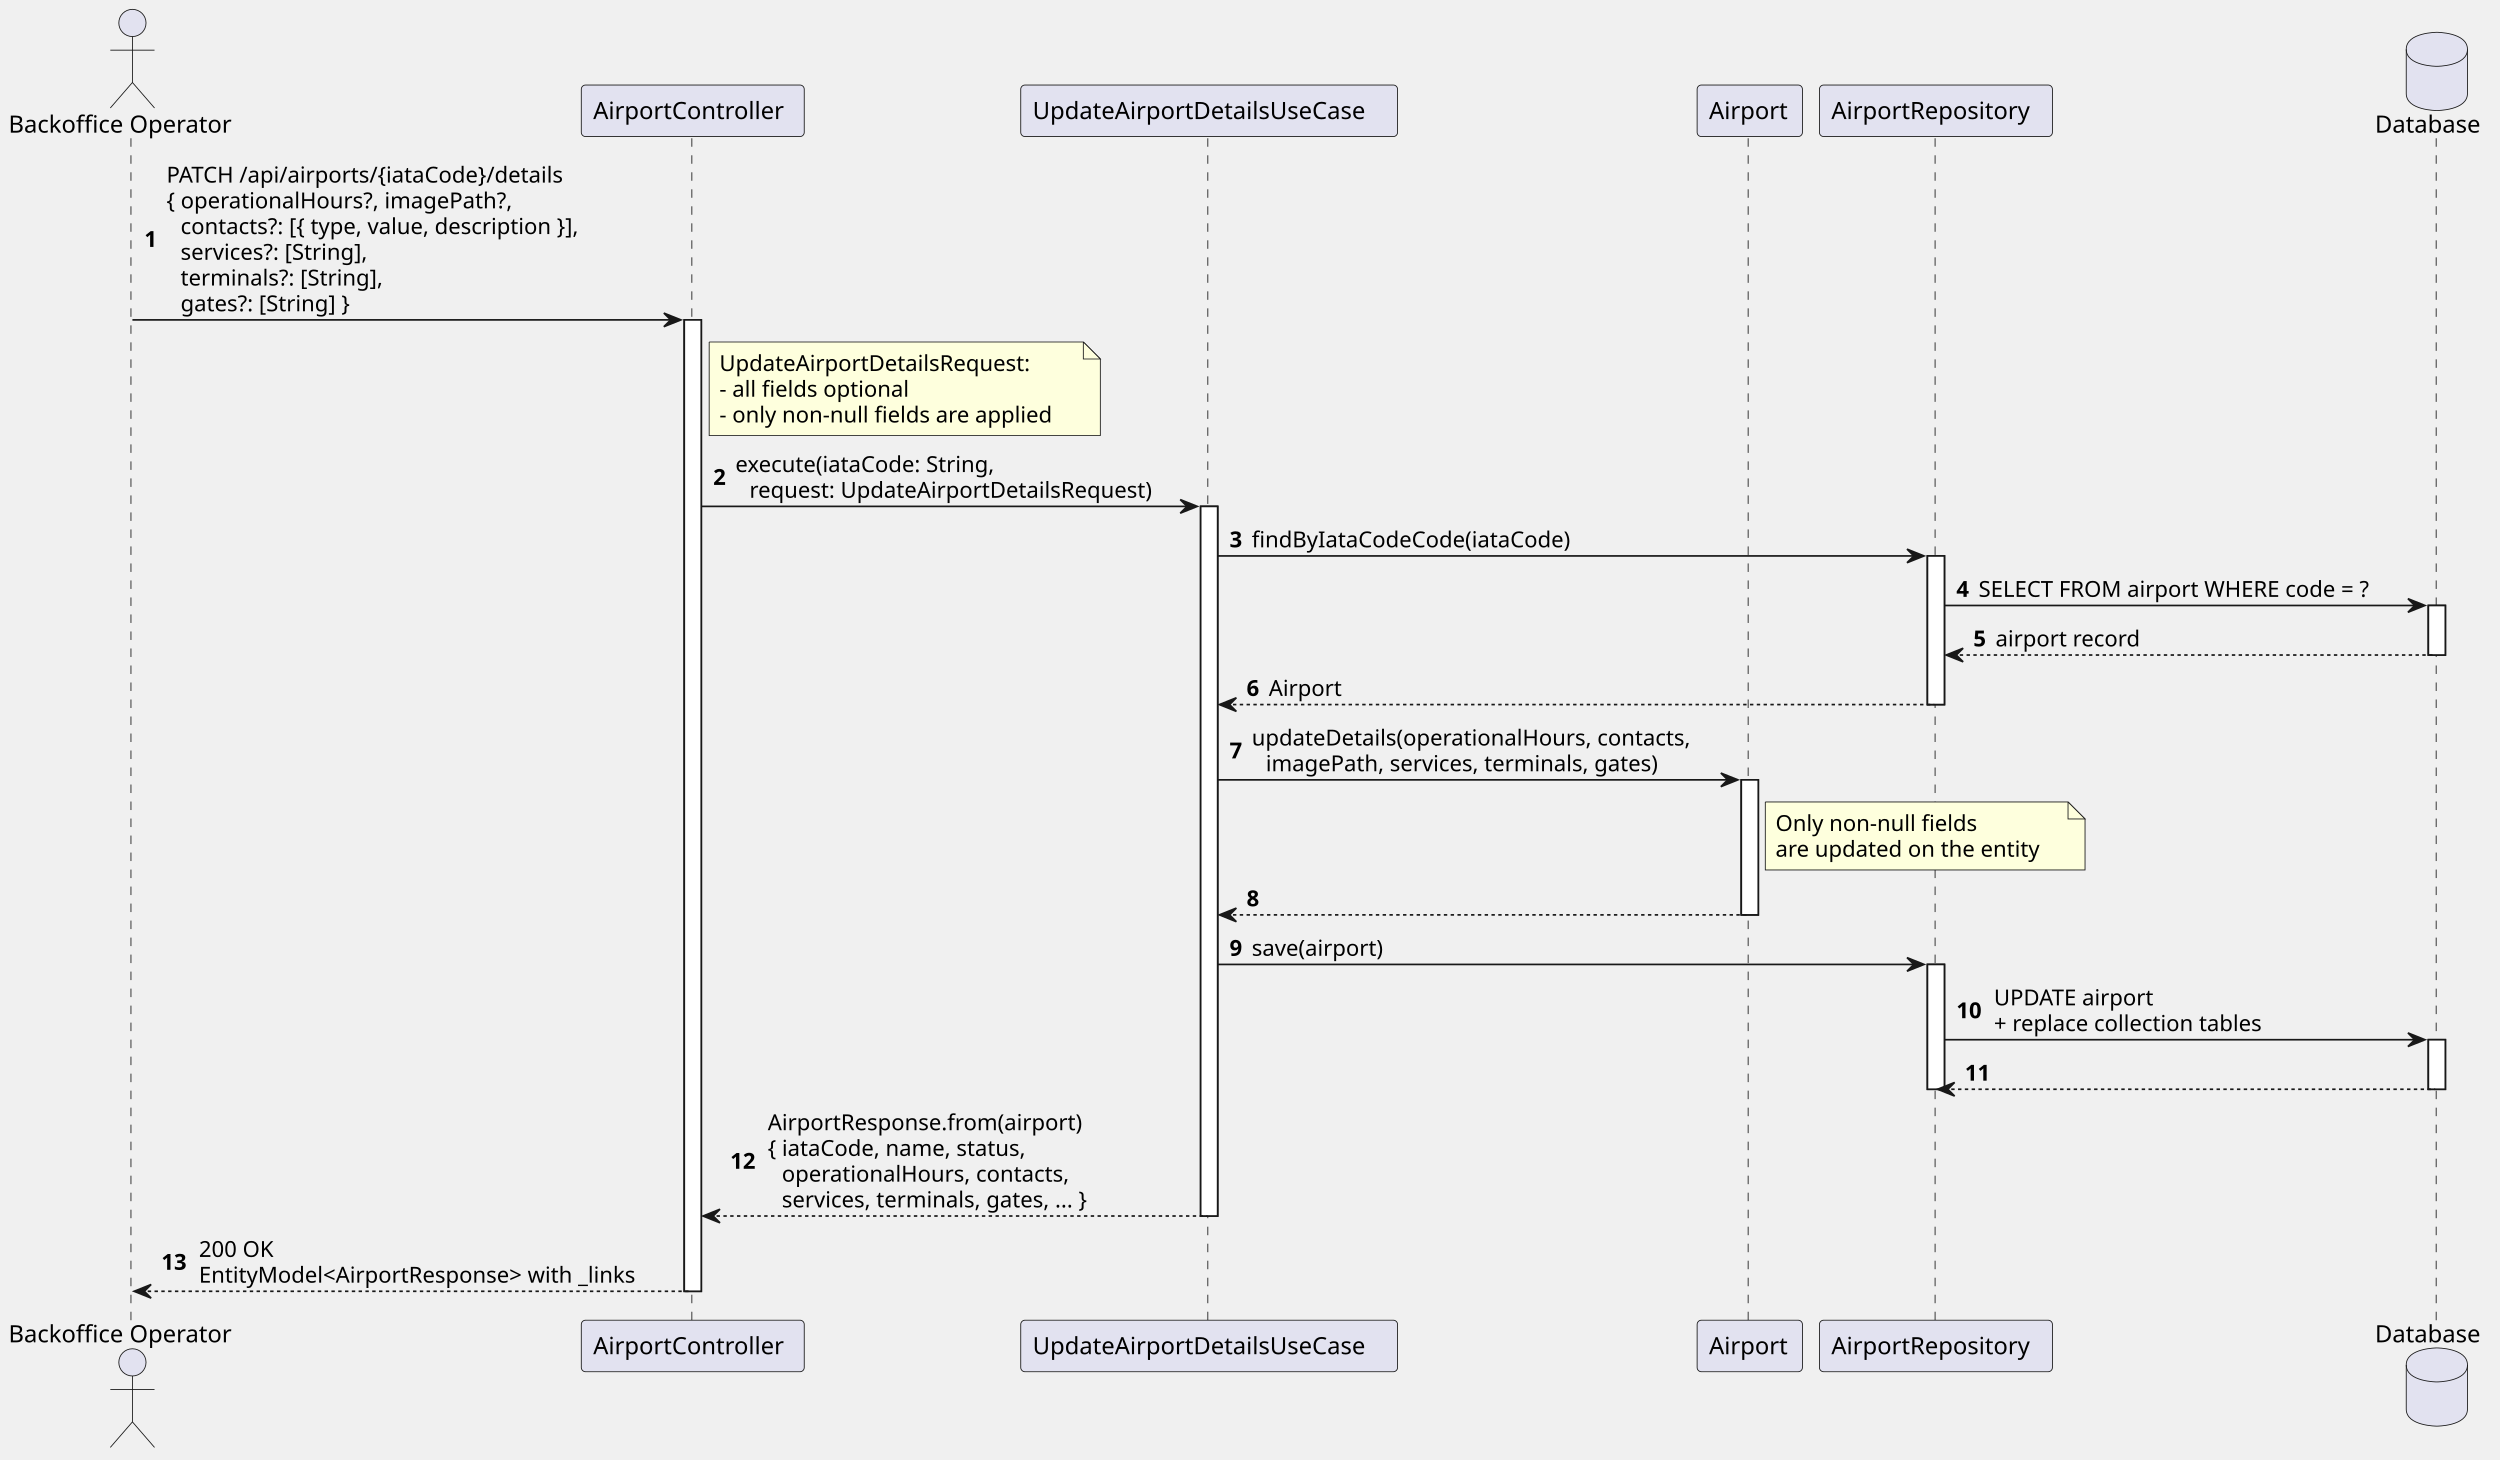
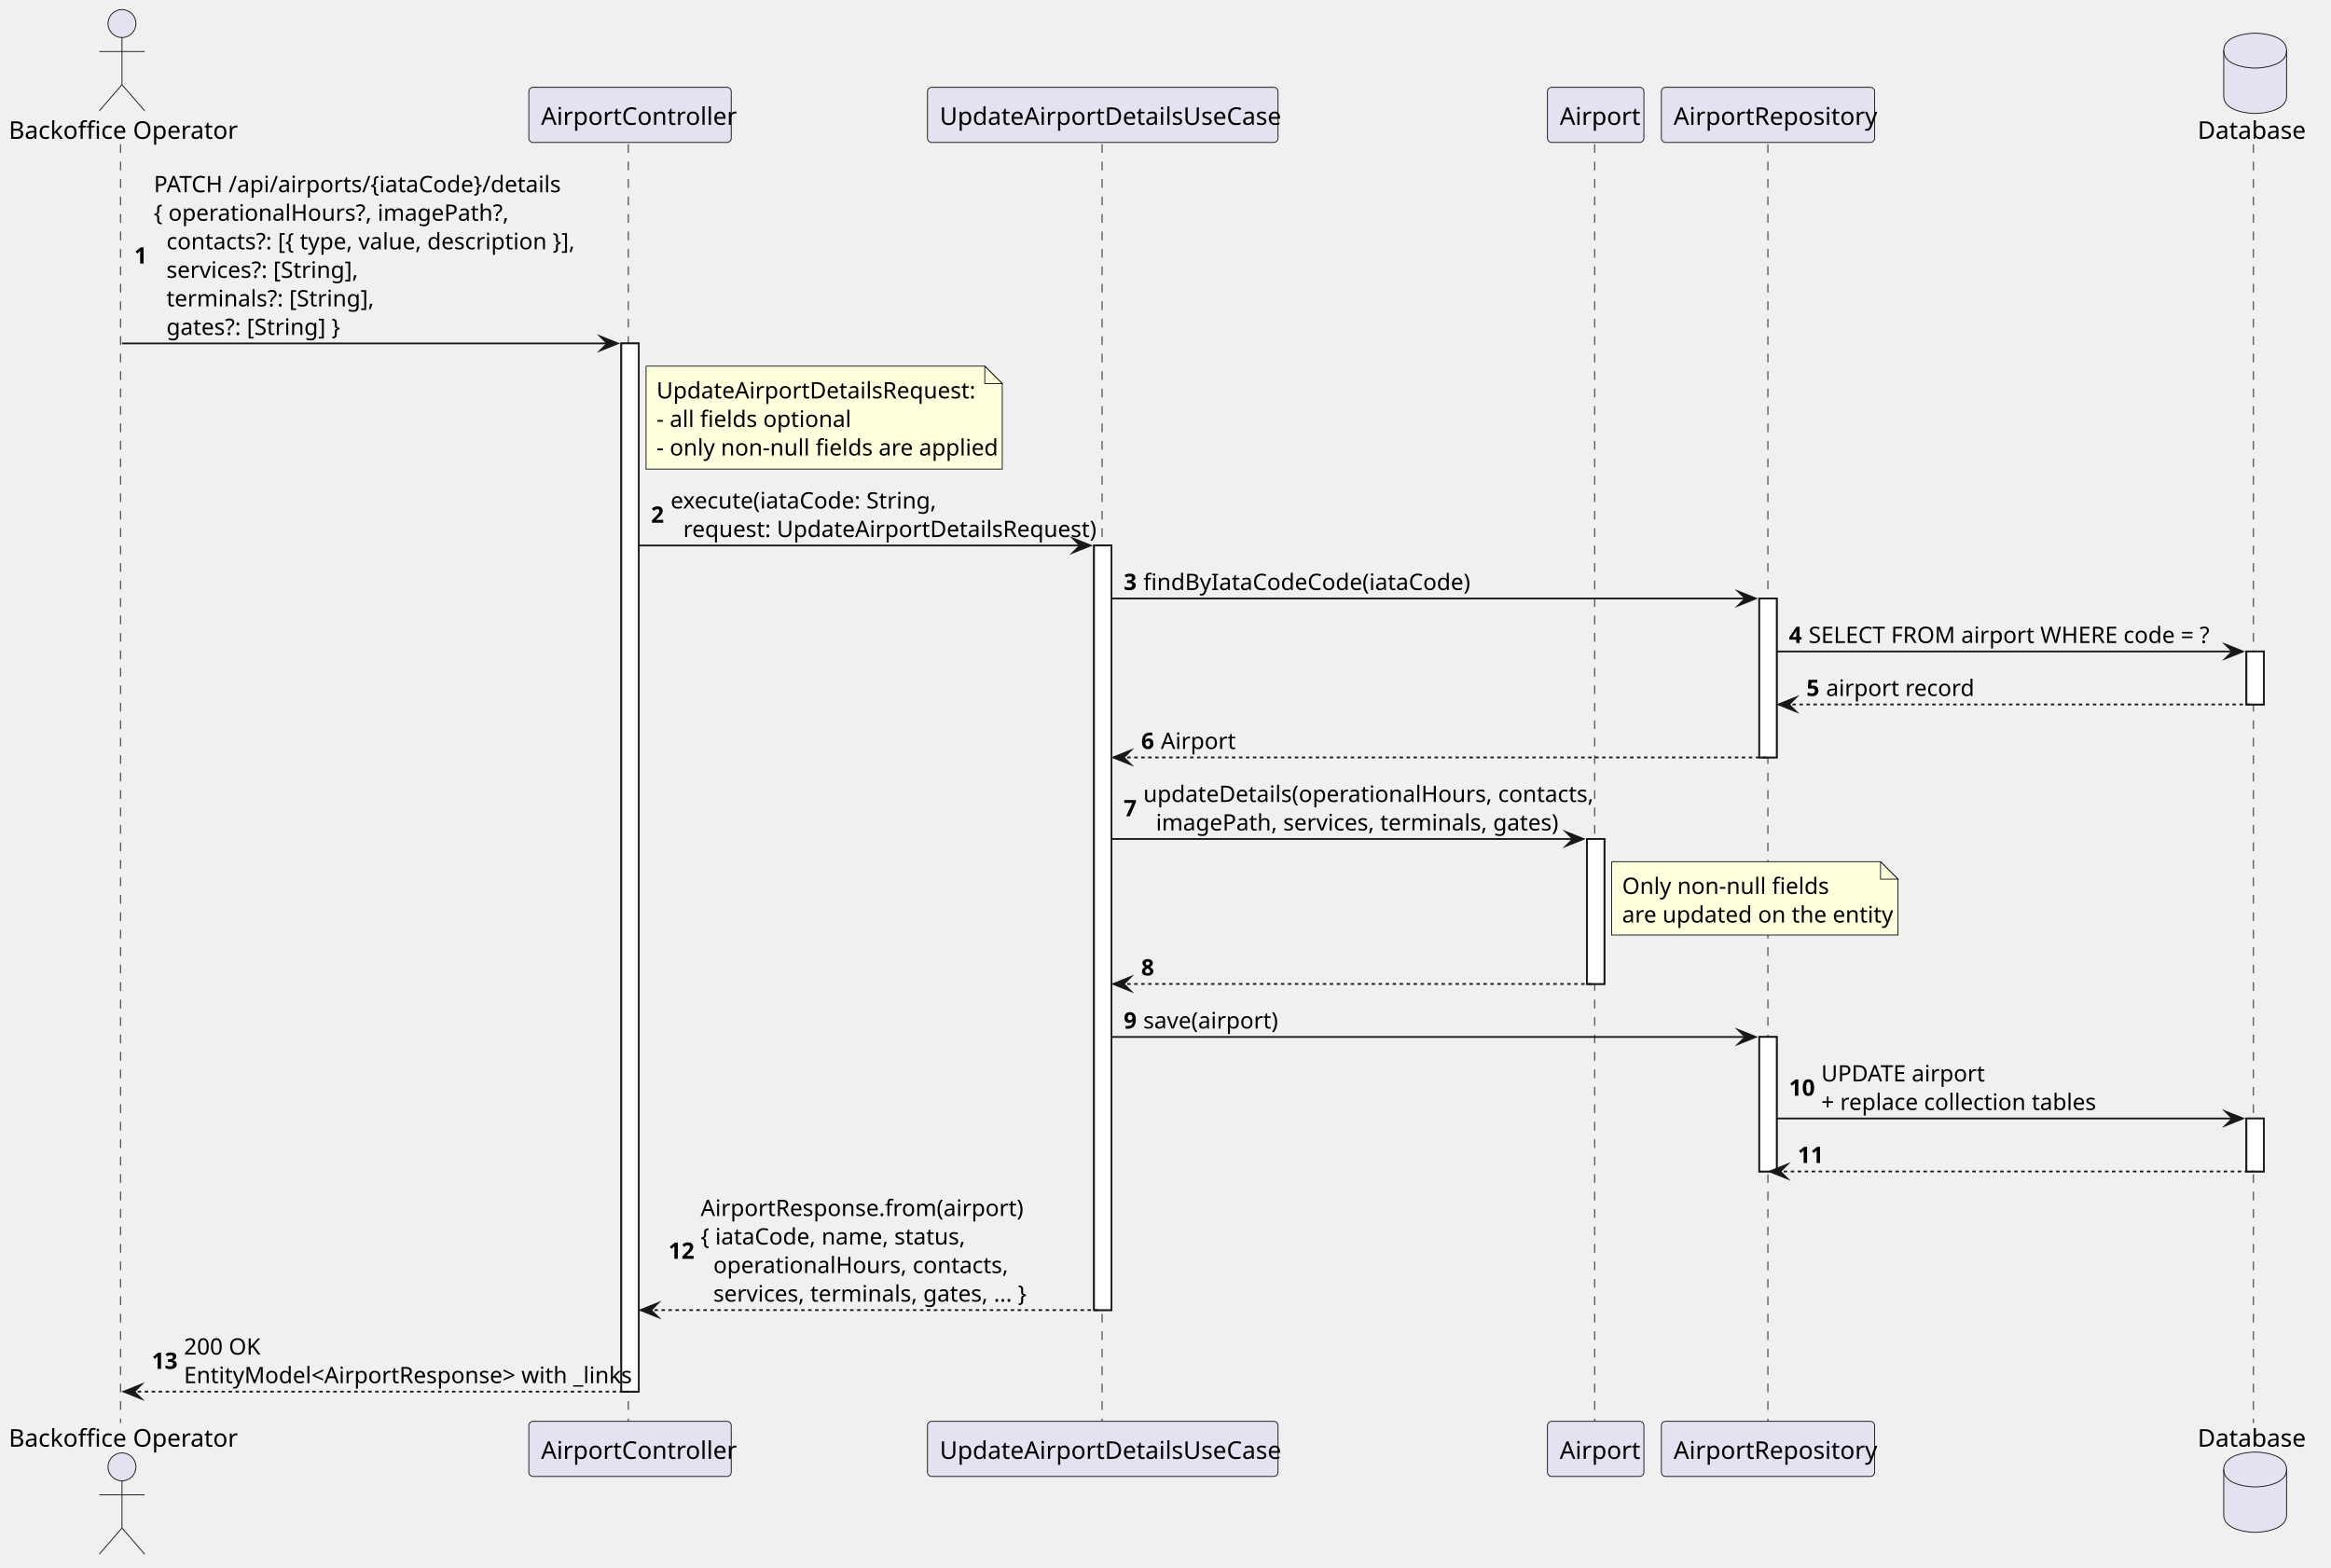
- <svg xmlns="http://www.w3.org/2000/svg" contentStyleType="text/css" data-diagram-type="SEQUENCE" height="858px" preserveAspectRatio="none" style="width:1470px;height:858px;background:#FFFFFF;" version="1.1" viewBox="0 0 1470 858" width="1470px" zoomAndPan="magnify">
+ <svg xmlns="http://www.w3.org/2000/svg" contentStyleType="text/css" data-diagram-type="SEQUENCE" height="898px" preserveAspectRatio="none" style="width:1335px;height:898px;background:#FFFFFF;" version="1.1" viewBox="0 0 1335 898" width="1335px" zoomAndPan="magnify">
  <defs />
  <g>
    <g>
-       <rect fill="#FFFFFF" height="571.188" style="stroke:#181818;stroke-width:1;" width="10" x="402.35" y="188.094" />
-     </g>
-     <g>
-       <rect fill="#FFFFFF" height="417.258" style="stroke:#181818;stroke-width:1;" width="10" x="705.982" y="297.758" />
-     </g>
-     <g>
-       <rect fill="#FFFFFF" height="79.398" style="stroke:#181818;stroke-width:1;" width="10" x="1023.871" y="458.555" />
-     </g>
-     <g>
-       <rect fill="#FFFFFF" height="87.398" style="stroke:#181818;stroke-width:1;" width="10" x="1133.327" y="326.891" />
-     </g>
-     <g>
-       <rect fill="#FFFFFF" height="73.398" style="stroke:#181818;stroke-width:1;" width="10" x="1133.327" y="567.086" />
-     </g>
-     <g>
-       <rect fill="#FFFFFF" height="29.133" style="stroke:#181818;stroke-width:1;" width="10" x="1427.87" y="356.023" />
-     </g>
-     <g>
-       <rect fill="#FFFFFF" height="29.133" style="stroke:#181818;stroke-width:1;" width="10" x="1427.87" y="611.352" />
-     </g>
-     <g class="participant-lifeline" data-entity-uid="part1" data-qualified-name="BO" id="part1-lifeline">
-       <g>
-         <rect fill="#000000" fill-opacity="0" height="695.984" width="8" x="73.863" y="81.297" />
-         <line style="stroke:#181818;stroke-width:0.5;stroke-dasharray:5,5;" x1="77" x2="77" y1="81.297" y2="777.281" />
-       </g>
-     </g>
-     <g class="participant-lifeline" data-entity-uid="part2" data-qualified-name="Ctrl" id="part2-lifeline">
-       <g>
-         <rect fill="#000000" fill-opacity="0" height="695.984" width="8" x="403.35" y="81.297" />
-         <line style="stroke:#181818;stroke-width:0.5;stroke-dasharray:5,5;" x1="406.803" x2="406.803" y1="81.297" y2="777.281" />
-       </g>
-     </g>
-     <g class="participant-lifeline" data-entity-uid="part3" data-qualified-name="UC" id="part3-lifeline">
-       <g>
-         <rect fill="#000000" fill-opacity="0" height="695.984" width="8" x="706.982" y="81.297" />
-         <line style="stroke:#181818;stroke-width:0.5;stroke-dasharray:5,5;" x1="710.195" x2="710.195" y1="81.297" y2="777.281" />
-       </g>
-     </g>
-     <g class="participant-lifeline" data-entity-uid="part4" data-qualified-name="Entity" id="part4-lifeline">
-       <g>
-         <rect fill="#000000" fill-opacity="0" height="695.984" width="8" x="1024.871" y="81.297" />
-         <line style="stroke:#181818;stroke-width:0.5;stroke-dasharray:5,5;" x1="1027.911" x2="1027.911" y1="81.297" y2="777.281" />
-       </g>
-     </g>
-     <g class="participant-lifeline" data-entity-uid="part5" data-qualified-name="Repo" id="part5-lifeline">
-       <g>
-         <rect fill="#000000" fill-opacity="0" height="695.984" width="8" x="1134.327" y="81.297" />
-         <line style="stroke:#181818;stroke-width:0.5;stroke-dasharray:5,5;" x1="1137.831" x2="1137.831" y1="81.297" y2="777.281" />
-       </g>
-     </g>
-     <g class="participant-lifeline" data-entity-uid="part6" data-qualified-name="DB" id="part6-lifeline">
-       <g>
-         <rect fill="#000000" fill-opacity="0" height="695.984" width="8" x="1428.87" y="81.297" />
-         <line style="stroke:#181818;stroke-width:0.5;stroke-dasharray:5,5;" x1="1432.469" x2="1432.469" y1="81.297" y2="777.281" />
-       </g>
-     </g>
-     <g class="participant participant-head" data-entity-uid="part1" data-qualified-name="BO" id="part1-head">
-       <text fill="#000000" font-family="sans-serif" font-size="14" lengthAdjust="spacing" textLength="139.727" x="5" y="77.995">Backoffice Operator</text>
-       <ellipse cx="77.863" cy="13.5" fill="#E2E2F0" rx="8" ry="8" style="stroke:#181818;stroke-width:0.5;" />
-       <path d="M77.863,21.5 L77.863,48.5 M64.863,29.5 L90.863,29.5 M77.863,48.5 L64.863,63.5 M77.863,48.5 L90.863,63.5" fill="none" style="stroke:#181818;stroke-width:0.5;" />
-     </g>
-     <g class="participant participant-tail" data-entity-uid="part1" data-qualified-name="BO" id="part1-tail">
-       <text fill="#000000" font-family="sans-serif" font-size="14" lengthAdjust="spacing" textLength="139.727" x="5" y="789.276">Backoffice Operator</text>
-       <ellipse cx="77.863" cy="801.078" fill="#E2E2F0" rx="8" ry="8" style="stroke:#181818;stroke-width:0.5;" />
-       <path d="M77.863,809.078 L77.863,836.078 M64.863,817.078 L90.863,817.078 M77.863,836.078 L64.863,851.078 M77.863,836.078 L90.863,851.078" fill="none" style="stroke:#181818;stroke-width:0.5;" />
-     </g>
-     <g class="participant participant-head" data-entity-uid="part2" data-qualified-name="Ctrl" id="part2-head">
-       <rect fill="#E2E2F0" height="30.297" rx="2.5" ry="2.5" style="stroke:#181818;stroke-width:0.5;" width="131.093" x="341.803" y="50" />
-       <text fill="#000000" font-family="sans-serif" font-size="14" lengthAdjust="spacing" textLength="117.093" x="348.803" y="69.995">AirportController</text>
-     </g>
-     <g class="participant participant-tail" data-entity-uid="part2" data-qualified-name="Ctrl" id="part2-tail">
-       <rect fill="#E2E2F0" height="30.297" rx="2.5" ry="2.5" style="stroke:#181818;stroke-width:0.5;" width="131.093" x="341.803" y="776.281" />
-       <text fill="#000000" font-family="sans-serif" font-size="14" lengthAdjust="spacing" textLength="117.093" x="348.803" y="796.276">AirportController</text>
-     </g>
-     <g class="participant participant-head" data-entity-uid="part3" data-qualified-name="UC" id="part3-head">
-       <rect fill="#E2E2F0" height="30.297" rx="2.5" ry="2.5" style="stroke:#181818;stroke-width:0.5;" width="221.573" x="600.195" y="50" />
-       <text fill="#000000" font-family="sans-serif" font-size="14" lengthAdjust="spacing" textLength="207.573" x="607.195" y="69.995">UpdateAirportDetailsUseCase</text>
-     </g>
-     <g class="participant participant-tail" data-entity-uid="part3" data-qualified-name="UC" id="part3-tail">
-       <rect fill="#E2E2F0" height="30.297" rx="2.5" ry="2.5" style="stroke:#181818;stroke-width:0.5;" width="221.573" x="600.195" y="776.281" />
-       <text fill="#000000" font-family="sans-serif" font-size="14" lengthAdjust="spacing" textLength="207.573" x="607.195" y="796.276">UpdateAirportDetailsUseCase</text>
-     </g>
-     <g class="participant participant-head" data-entity-uid="part4" data-qualified-name="Entity" id="part4-head">
-       <rect fill="#E2E2F0" height="30.297" rx="2.5" ry="2.5" style="stroke:#181818;stroke-width:0.5;" width="61.92" x="997.911" y="50" />
-       <text fill="#000000" font-family="sans-serif" font-size="14" lengthAdjust="spacing" textLength="47.92" x="1004.911" y="69.995">Airport</text>
-     </g>
-     <g class="participant participant-tail" data-entity-uid="part4" data-qualified-name="Entity" id="part4-tail">
-       <rect fill="#E2E2F0" height="30.297" rx="2.5" ry="2.5" style="stroke:#181818;stroke-width:0.5;" width="61.92" x="997.911" y="776.281" />
-       <text fill="#000000" font-family="sans-serif" font-size="14" lengthAdjust="spacing" textLength="47.92" x="1004.911" y="796.276">Airport</text>
-     </g>
-     <g class="participant participant-head" data-entity-uid="part5" data-qualified-name="Repo" id="part5-head">
-       <rect fill="#E2E2F0" height="30.297" rx="2.5" ry="2.5" style="stroke:#181818;stroke-width:0.5;" width="136.992" x="1069.831" y="50" />
-       <text fill="#000000" font-family="sans-serif" font-size="14" lengthAdjust="spacing" textLength="122.992" x="1076.831" y="69.995">AirportRepository</text>
-     </g>
-     <g class="participant participant-tail" data-entity-uid="part5" data-qualified-name="Repo" id="part5-tail">
-       <rect fill="#E2E2F0" height="30.297" rx="2.5" ry="2.5" style="stroke:#181818;stroke-width:0.5;" width="136.992" x="1069.831" y="776.281" />
-       <text fill="#000000" font-family="sans-serif" font-size="14" lengthAdjust="spacing" textLength="122.992" x="1076.831" y="796.276">AirportRepository</text>
-     </g>
-     <g class="participant participant-head" data-entity-uid="part6" data-qualified-name="DB" id="part6-head">
-       <text fill="#000000" font-family="sans-serif" font-size="14" lengthAdjust="spacing" textLength="66.801" x="1396.469" y="77.995">Database</text>
-       <path d="M1414.87,29 C1414.87,19 1432.87,19 1432.87,19 C1432.87,19 1450.87,19 1450.87,29 L1450.87,55 C1450.87,65 1432.87,65 1432.87,65 C1432.87,65 1414.87,65 1414.87,55 L1414.87,29" fill="#E2E2F0" style="stroke:#181818;stroke-width:0.5;" />
-       <path d="M1414.87,29 C1414.87,39 1432.87,39 1432.87,39 C1432.87,39 1450.87,39 1450.87,29" fill="none" style="stroke:#181818;stroke-width:0.5;" />
-     </g>
-     <g class="participant participant-tail" data-entity-uid="part6" data-qualified-name="DB" id="part6-tail">
-       <text fill="#000000" font-family="sans-serif" font-size="14" lengthAdjust="spacing" textLength="66.801" x="1396.469" y="789.276">Database</text>
-       <path d="M1414.87,802.578 C1414.87,792.578 1432.87,792.578 1432.87,792.578 C1432.87,792.578 1450.87,792.578 1450.87,802.578 L1450.87,828.578 C1450.87,838.578 1432.87,838.578 1432.87,838.578 C1432.87,838.578 1414.87,838.578 1414.87,828.578 L1414.87,802.578" fill="#E2E2F0" style="stroke:#181818;stroke-width:0.5;" />
-       <path d="M1414.87,802.578 C1414.87,812.578 1432.87,812.578 1432.87,812.578 C1432.87,812.578 1450.87,812.578 1450.87,802.578" fill="none" style="stroke:#181818;stroke-width:0.5;" />
-     </g>
-     <g>
-       <rect fill="#FFFFFF" height="571.188" style="stroke:#181818;stroke-width:1;" width="10" x="402.35" y="188.094" />
-     </g>
-     <g>
-       <rect fill="#FFFFFF" height="417.258" style="stroke:#181818;stroke-width:1;" width="10" x="705.982" y="297.758" />
-     </g>
-     <g>
-       <rect fill="#FFFFFF" height="79.398" style="stroke:#181818;stroke-width:1;" width="10" x="1023.871" y="458.555" />
-     </g>
-     <g>
-       <rect fill="#FFFFFF" height="87.398" style="stroke:#181818;stroke-width:1;" width="10" x="1133.327" y="326.891" />
-     </g>
-     <g>
-       <rect fill="#FFFFFF" height="73.398" style="stroke:#181818;stroke-width:1;" width="10" x="1133.327" y="567.086" />
-     </g>
-     <g>
-       <rect fill="#FFFFFF" height="29.133" style="stroke:#181818;stroke-width:1;" width="10" x="1427.87" y="356.023" />
-     </g>
-     <g>
-       <rect fill="#FFFFFF" height="29.133" style="stroke:#181818;stroke-width:1;" width="10" x="1427.87" y="611.352" />
-     </g>
-     <g class="message" data-entity-1="part1" data-entity-2="part2" id="msg1">
-       <polygon fill="#181818" points="390.35,184.094,400.35,188.094,390.35,192.094,394.35,188.094" style="stroke:#181818;stroke-width:1;" />
-       <line style="stroke:#181818;stroke-width:1;" x1="77.863" x2="396.35" y1="188.094" y2="188.094" />
-       <text fill="#000000" font-family="sans-serif" font-size="13" font-weight="bold" lengthAdjust="spacing" textLength="9.045" x="84.863" y="145.196">1</text>
-       <text fill="#000000" font-family="sans-serif" font-size="13" lengthAdjust="spacing" textLength="253.125" x="97.909" y="107.364">PATCH /api/airports/{iataCode}/details</text>
-       <text fill="#000000" font-family="sans-serif" font-size="13" lengthAdjust="spacing" textLength="220.315" x="97.909" y="122.497">{ operationalHours?, imagePath?,</text>
-       <text fill="#000000" font-family="sans-serif" font-size="13" lengthAdjust="spacing" textLength="263.275" x="106.173" y="137.629">contacts?: [{ type, value, description }],</text>
-       <text fill="#000000" font-family="sans-serif" font-size="13" lengthAdjust="spacing" textLength="121.824" x="106.173" y="152.762">services?: [String],</text>
-       <text fill="#000000" font-family="sans-serif" font-size="13" lengthAdjust="spacing" textLength="129.791" x="106.173" y="167.895">terminals?: [String],</text>
-       <text fill="#000000" font-family="sans-serif" font-size="13" lengthAdjust="spacing" textLength="112.842" x="106.173" y="183.028">gates?: [String] }</text>
-     </g>
-     <path d="M417,201.094 L417,256.094 L647,256.094 L647,211.094 L637,201.094 L417,201.094" fill="#FEFFDD" style="stroke:#181818;stroke-width:0.5;" />
-     <path d="M637,201.094 L637,211.094 L647,211.094 L637,201.094" fill="#FEFFDD" style="stroke:#181818;stroke-width:0.5;" />
-     <text fill="#000000" font-family="sans-serif" font-size="13" lengthAdjust="spacing" textLength="194.416" x="423" y="218.161">UpdateAirportDetailsRequest:</text>
-     <text fill="#000000" font-family="sans-serif" font-size="13" lengthAdjust="spacing" textLength="119.787" x="423" y="233.293">- all fields optional</text>
-     <text fill="#000000" font-family="sans-serif" font-size="13" lengthAdjust="spacing" textLength="209.752" x="423" y="248.426">- only non-null fields are applied</text>
-     <g class="message" data-entity-1="part2" data-entity-2="part3" id="msg2">
-       <polygon fill="#181818" points="693.982,293.758,703.982,297.758,693.982,301.758,697.982,297.758" style="stroke:#181818;stroke-width:1;" />
-       <line style="stroke:#181818;stroke-width:1;" x1="412.35" x2="699.982" y1="297.758" y2="297.758" />
-       <text fill="#000000" font-family="sans-serif" font-size="13" font-weight="bold" lengthAdjust="spacing" textLength="9.045" x="419.35" y="285.125">2</text>
-       <text fill="#000000" font-family="sans-serif" font-size="13" lengthAdjust="spacing" textLength="166.607" x="432.395" y="277.559">execute(iataCode: String,</text>
-       <text fill="#000000" font-family="sans-serif" font-size="13" lengthAdjust="spacing" textLength="253.322" x="440.66" y="292.692">request: UpdateAirportDetailsRequest)</text>
-     </g>
-     <g class="message" data-entity-1="part3" data-entity-2="part5" id="msg3">
-       <polygon fill="#181818" points="1121.327,322.891,1131.327,326.891,1121.327,330.891,1125.327,326.891" style="stroke:#181818;stroke-width:1;" />
-       <line style="stroke:#181818;stroke-width:1;" x1="715.982" x2="1127.327" y1="326.891" y2="326.891" />
-       <text fill="#000000" font-family="sans-serif" font-size="13" font-weight="bold" lengthAdjust="spacing" textLength="9.045" x="722.982" y="321.825">3</text>
-       <text fill="#000000" font-family="sans-serif" font-size="13" lengthAdjust="spacing" textLength="200.783" x="736.027" y="321.825">findByIataCodeCode(iataCode)</text>
-     </g>
-     <g class="message" data-entity-1="part5" data-entity-2="part6" id="msg4">
-       <polygon fill="#181818" points="1415.87,352.023,1425.87,356.023,1415.87,360.023,1419.87,356.023" style="stroke:#181818;stroke-width:1;" />
-       <line style="stroke:#181818;stroke-width:1;" x1="1143.327" x2="1421.87" y1="356.023" y2="356.023" />
-       <text fill="#000000" font-family="sans-serif" font-size="13" font-weight="bold" lengthAdjust="spacing" textLength="9.045" x="1150.327" y="350.957">4</text>
-       <text fill="#000000" font-family="sans-serif" font-size="13" lengthAdjust="spacing" textLength="252.497" x="1163.373" y="350.957">SELECT FROM airport WHERE code = ?</text>
-     </g>
-     <g class="message" data-entity-1="part6" data-entity-2="part5" id="msg5">
-       <polygon fill="#181818" points="1154.327,381.156,1144.327,385.156,1154.327,389.156,1150.327,385.156" style="stroke:#181818;stroke-width:1;" />
-       <line style="stroke:#181818;stroke-width:1;stroke-dasharray:2,2;" x1="1148.327" x2="1431.87" y1="385.156" y2="385.156" />
-       <text fill="#000000" font-family="sans-serif" font-size="13" font-weight="bold" lengthAdjust="spacing" textLength="9.045" x="1160.327" y="380.09">5</text>
-       <text fill="#000000" font-family="sans-serif" font-size="13" lengthAdjust="spacing" textLength="89.743" x="1173.373" y="380.09">airport record</text>
-     </g>
-     <g class="message" data-entity-1="part5" data-entity-2="part3" id="msg6">
-       <polygon fill="#181818" points="726.982,410.289,716.982,414.289,726.982,418.289,722.982,414.289" style="stroke:#181818;stroke-width:1;" />
-       <line style="stroke:#181818;stroke-width:1;stroke-dasharray:2,2;" x1="720.982" x2="1137.327" y1="414.289" y2="414.289" />
-       <text fill="#000000" font-family="sans-serif" font-size="13" font-weight="bold" lengthAdjust="spacing" textLength="9.045" x="732.982" y="409.223">6</text>
-       <text fill="#000000" font-family="sans-serif" font-size="13" lengthAdjust="spacing" textLength="44.497" x="746.027" y="409.223">Airport</text>
-     </g>
-     <g class="message" data-entity-1="part3" data-entity-2="part4" id="msg7">
-       <polygon fill="#181818" points="1011.871,454.555,1021.871,458.555,1011.871,462.555,1015.871,458.555" style="stroke:#181818;stroke-width:1;" />
-       <line style="stroke:#181818;stroke-width:1;" x1="715.982" x2="1017.871" y1="458.555" y2="458.555" />
-       <text fill="#000000" font-family="sans-serif" font-size="13" font-weight="bold" lengthAdjust="spacing" textLength="9.045" x="722.982" y="445.922">7</text>
-       <text fill="#000000" font-family="sans-serif" font-size="13" lengthAdjust="spacing" textLength="275.844" x="736.027" y="438.356">updateDetails(operationalHours, contacts,</text>
-       <text fill="#000000" font-family="sans-serif" font-size="13" lengthAdjust="spacing" textLength="250.231" x="744.292" y="453.489">imagePath, services, terminals, gates)</text>
-     </g>
-     <path d="M1038,471.555 L1038,511.555 L1226,511.555 L1226,481.555 L1216,471.555 L1038,471.555" fill="#FEFFDD" style="stroke:#181818;stroke-width:0.5;" />
-     <path d="M1216,471.555 L1216,481.555 L1226,481.555 L1216,471.555" fill="#FEFFDD" style="stroke:#181818;stroke-width:0.5;" />
-     <text fill="#000000" font-family="sans-serif" font-size="13" lengthAdjust="spacing" textLength="125.69" x="1044" y="488.622">Only non-null fields</text>
-     <text fill="#000000" font-family="sans-serif" font-size="13" lengthAdjust="spacing" textLength="167.159" x="1044" y="503.754">are updated on the entity</text>
-     <g class="message" data-entity-1="part4" data-entity-2="part3" id="msg8">
-       <polygon fill="#181818" points="726.982,533.953,716.982,537.953,726.982,541.953,722.982,537.953" style="stroke:#181818;stroke-width:1;" />
-       <line style="stroke:#181818;stroke-width:1;stroke-dasharray:2,2;" x1="720.982" x2="1027.871" y1="537.953" y2="537.953" />
-       <text fill="#000000" font-family="sans-serif" font-size="13" font-weight="bold" lengthAdjust="spacing" textLength="9.045" x="732.982" y="532.887">8</text>
-       <text fill="#000000" font-family="sans-serif" font-size="13" lengthAdjust="spacing" textLength="4.132" x="746.027" y="532.887"> </text>
-     </g>
-     <g class="message" data-entity-1="part3" data-entity-2="part5" id="msg9">
-       <polygon fill="#181818" points="1121.327,563.086,1131.327,567.086,1121.327,571.086,1125.327,567.086" style="stroke:#181818;stroke-width:1;" />
-       <line style="stroke:#181818;stroke-width:1;" x1="715.982" x2="1127.327" y1="567.086" y2="567.086" />
-       <text fill="#000000" font-family="sans-serif" font-size="13" font-weight="bold" lengthAdjust="spacing" textLength="9.045" x="722.982" y="562.02">9</text>
-       <text fill="#000000" font-family="sans-serif" font-size="13" lengthAdjust="spacing" textLength="84.144" x="736.027" y="562.02">save(airport)</text>
-     </g>
-     <g class="message" data-entity-1="part5" data-entity-2="part6" id="msg10">
-       <polygon fill="#181818" points="1415.87,607.352,1425.87,611.352,1415.87,615.352,1419.87,611.352" style="stroke:#181818;stroke-width:1;" />
-       <line style="stroke:#181818;stroke-width:1;" x1="1143.327" x2="1421.87" y1="611.352" y2="611.352" />
-       <text fill="#000000" font-family="sans-serif" font-size="13" font-weight="bold" lengthAdjust="spacing" textLength="18.091" x="1150.327" y="598.719">10</text>
-       <text fill="#000000" font-family="sans-serif" font-size="13" lengthAdjust="spacing" textLength="100.115" x="1172.418" y="591.153">UPDATE airport</text>
-       <text fill="#000000" font-family="sans-serif" font-size="13" lengthAdjust="spacing" textLength="173.678" x="1172.418" y="606.286">+ replace collection tables</text>
-     </g>
-     <g class="message" data-entity-1="part6" data-entity-2="part5" id="msg11">
-       <polygon fill="#181818" points="1149.327,636.484,1139.327,640.484,1149.327,644.484,1145.327,640.484" style="stroke:#181818;stroke-width:1;" />
-       <line style="stroke:#181818;stroke-width:1;stroke-dasharray:2,2;" x1="1143.327" x2="1431.87" y1="640.484" y2="640.484" />
-       <text fill="#000000" font-family="sans-serif" font-size="13" font-weight="bold" lengthAdjust="spacing" textLength="18.091" x="1155.327" y="635.418">11</text>
-       <text fill="#000000" font-family="sans-serif" font-size="13" lengthAdjust="spacing" textLength="4.132" x="1177.418" y="635.418"> </text>
-     </g>
-     <g class="message" data-entity-1="part3" data-entity-2="part2" id="msg12">
-       <polygon fill="#181818" points="423.35,711.016,413.35,715.016,423.35,719.016,419.35,715.016" style="stroke:#181818;stroke-width:1;" />
-       <line style="stroke:#181818;stroke-width:1;stroke-dasharray:2,2;" x1="417.35" x2="709.982" y1="715.016" y2="715.016" />
-       <text fill="#000000" font-family="sans-serif" font-size="13" font-weight="bold" lengthAdjust="spacing" textLength="18.091" x="429.35" y="687.25">12</text>
-       <text fill="#000000" font-family="sans-serif" font-size="13" lengthAdjust="spacing" textLength="195.901" x="451.44" y="664.551">AirportResponse.from(airport)</text>
-       <text fill="#000000" font-family="sans-serif" font-size="13" lengthAdjust="spacing" textLength="167.8" x="451.44" y="679.684">{ iataCode, name, status,</text>
-       <text fill="#000000" font-family="sans-serif" font-size="13" lengthAdjust="spacing" textLength="179.899" x="459.705" y="694.817">operationalHours, contacts,</text>
-       <text fill="#000000" font-family="sans-serif" font-size="13" lengthAdjust="spacing" textLength="200.326" x="459.705" y="709.95">services, terminals, gates, ... }</text>
-     </g>
-     <g class="message" data-entity-1="part2" data-entity-2="part1" id="msg13">
-       <polygon fill="#181818" points="88.863,755.281,78.863,759.281,88.863,763.281,84.863,759.281" style="stroke:#181818;stroke-width:1;" />
-       <line style="stroke:#181818;stroke-width:1;stroke-dasharray:2,2;" x1="82.863" x2="406.35" y1="759.281" y2="759.281" />
-       <text fill="#000000" font-family="sans-serif" font-size="13" font-weight="bold" lengthAdjust="spacing" textLength="18.091" x="94.863" y="746.649">13</text>
-       <text fill="#000000" font-family="sans-serif" font-size="13" lengthAdjust="spacing" textLength="47.703" x="116.954" y="739.082">200 OK</text>
-       <text fill="#000000" font-family="sans-serif" font-size="13" lengthAdjust="spacing" textLength="278.396" x="116.954" y="754.215">EntityModel&lt;AirportResponse&gt; with _links</text>
+       <rect fill="#FFFFFF" height="600.438" style="stroke:#181818;stroke-width:1;" width="10" x="355.831" y="196.719" />
+     </g>
+     <g>
+       <rect fill="#FFFFFF" height="437.977" style="stroke:#181818;stroke-width:1;" width="10" x="626.563" y="312.477" />
+     </g>
+     <g>
+       <rect fill="#FFFFFF" height="83.055" style="stroke:#181818;stroke-width:1;" width="10" x="908.874" y="480.586" />
+     </g>
+     <g>
+       <rect fill="#FFFFFF" height="91.055" style="stroke:#181818;stroke-width:1;" width="10" x="1007.566" y="342.828" />
+     </g>
+     <g>
+       <rect fill="#FFFFFF" height="77.055" style="stroke:#181818;stroke-width:1;" width="10" x="1007.566" y="593.992" />
+     </g>
+     <g>
+       <rect fill="#FFFFFF" height="30.352" style="stroke:#181818;stroke-width:1;" width="10" x="1286.557" y="373.18" />
+     </g>
+     <g>
+       <rect fill="#FFFFFF" height="30.352" style="stroke:#181818;stroke-width:1;" width="10" x="1286.557" y="640.695" />
+     </g>
+     <g class="participant-lifeline" data-entity-uid="part1" data-qualified-name="BO" data-source-line="2" id="part1-lifeline">
+       <g>
+         <rect fill="#000000" fill-opacity="0" height="732.547" width="8" x="65.862" y="82.609" />
+         <line style="stroke:#181818;stroke-width:0.5;stroke-dasharray:5,5;" x1="69" x2="69" y1="82.609" y2="815.156" />
+       </g>
+     </g>
+     <g class="participant-lifeline" data-entity-uid="part2" data-qualified-name="Ctrl" data-source-line="3" id="part2-lifeline">
+       <g>
+         <rect fill="#000000" fill-opacity="0" height="732.547" width="8" x="356.831" y="82.609" />
+         <line style="stroke:#181818;stroke-width:0.5;stroke-dasharray:5,5;" x1="359.869" x2="359.869" y1="82.609" y2="815.156" />
+       </g>
+     </g>
+     <g class="participant-lifeline" data-entity-uid="part3" data-qualified-name="UC" data-source-line="4" id="part3-lifeline">
+       <g>
+         <rect fill="#000000" fill-opacity="0" height="732.547" width="8" x="627.563" y="82.609" />
+         <line style="stroke:#181818;stroke-width:0.5;stroke-dasharray:5,5;" x1="631.188" x2="631.188" y1="82.609" y2="815.156" />
+       </g>
+     </g>
+     <g class="participant-lifeline" data-entity-uid="part4" data-qualified-name="Entity" data-source-line="5" id="part4-lifeline">
+       <g>
+         <rect fill="#000000" fill-opacity="0" height="732.547" width="8" x="909.874" y="82.609" />
+         <line style="stroke:#181818;stroke-width:0.5;stroke-dasharray:5,5;" x1="913.256" x2="913.256" y1="82.609" y2="815.156" />
+       </g>
+     </g>
+     <g class="participant-lifeline" data-entity-uid="part5" data-qualified-name="Repo" data-source-line="6" id="part5-lifeline">
+       <g>
+         <rect fill="#000000" fill-opacity="0" height="732.547" width="8" x="1008.566" y="82.609" />
+         <line style="stroke:#181818;stroke-width:0.5;stroke-dasharray:5,5;" x1="1012.491" x2="1012.491" y1="82.609" y2="815.156" />
+       </g>
+     </g>
+     <g class="participant-lifeline" data-entity-uid="part6" data-qualified-name="DB" data-source-line="7" id="part6-lifeline">
+       <g>
+         <rect fill="#000000" fill-opacity="0" height="732.547" width="8" x="1287.557" y="82.609" />
+         <line style="stroke:#181818;stroke-width:0.5;stroke-dasharray:5,5;" x1="1290.592" x2="1290.592" y1="82.609" y2="815.156" />
+       </g>
+     </g>
+     <g class="participant participant-head" data-entity-uid="part1" data-qualified-name="BO" data-source-line="2" id="part1-head">
+       <text fill="#000000" font-family="sans-serif" font-size="14" lengthAdjust="spacing" textLength="123.724" x="5" y="79.533">Backoffice Operator</text>
+       <ellipse cx="69.862" cy="13.5" fill="#E2E2F0" rx="8" ry="8" style="stroke:#181818;stroke-width:0.5;" />
+       <path d="M69.862,21.5 L69.862,48.5 M56.862,29.5 L82.862,29.5 M69.862,48.5 L56.862,63.5 M69.862,48.5 L82.862,63.5" fill="none" style="stroke:#181818;stroke-width:0.5;" />
+     </g>
+     <g class="participant participant-tail" data-entity-uid="part1" data-qualified-name="BO" data-source-line="2" id="part1-tail">
+       <text fill="#000000" font-family="sans-serif" font-size="14" lengthAdjust="spacing" textLength="123.724" x="5" y="828.689">Backoffice Operator</text>
+       <ellipse cx="69.862" cy="840.266" fill="#E2E2F0" rx="8" ry="8" style="stroke:#181818;stroke-width:0.5;" />
+       <path d="M69.862,848.266 L69.862,875.266 M56.862,856.266 L82.862,856.266 M69.862,875.266 L56.862,890.266 M69.862,875.266 L82.862,890.266" fill="none" style="stroke:#181818;stroke-width:0.5;" />
+     </g>
+     <g class="participant participant-head" data-entity-uid="part2" data-qualified-name="Ctrl" data-source-line="3" id="part2-head">
+       <rect fill="#E2E2F0" height="31.609" rx="2.5" ry="2.5" style="stroke:#181818;stroke-width:0.5;" width="115.924" x="302.869" y="50" />
+       <text fill="#000000" font-family="sans-serif" font-size="14" lengthAdjust="spacing" textLength="101.924" x="309.869" y="71.533">AirportController</text>
+     </g>
+     <g class="participant participant-tail" data-entity-uid="part2" data-qualified-name="Ctrl" data-source-line="3" id="part2-tail">
+       <rect fill="#E2E2F0" height="31.609" rx="2.5" ry="2.5" style="stroke:#181818;stroke-width:0.5;" width="115.924" x="302.869" y="814.156" />
+       <text fill="#000000" font-family="sans-serif" font-size="14" lengthAdjust="spacing" textLength="101.924" x="309.869" y="835.689">AirportController</text>
+     </g>
+     <g class="participant participant-head" data-entity-uid="part3" data-qualified-name="UC" data-source-line="4" id="part3-head">
+       <rect fill="#E2E2F0" height="31.609" rx="2.5" ry="2.5" style="stroke:#181818;stroke-width:0.5;" width="200.751" x="531.188" y="50" />
+       <text fill="#000000" font-family="sans-serif" font-size="14" lengthAdjust="spacing" textLength="186.751" x="538.188" y="71.533">UpdateAirportDetailsUseCase</text>
+     </g>
+     <g class="participant participant-tail" data-entity-uid="part3" data-qualified-name="UC" data-source-line="4" id="part3-tail">
+       <rect fill="#E2E2F0" height="31.609" rx="2.5" ry="2.5" style="stroke:#181818;stroke-width:0.5;" width="200.751" x="531.188" y="814.156" />
+       <text fill="#000000" font-family="sans-serif" font-size="14" lengthAdjust="spacing" textLength="186.751" x="538.188" y="835.689">UpdateAirportDetailsUseCase</text>
+     </g>
+     <g class="participant participant-head" data-entity-uid="part4" data-qualified-name="Entity" data-source-line="5" id="part4-head">
+       <rect fill="#E2E2F0" height="31.609" rx="2.5" ry="2.5" style="stroke:#181818;stroke-width:0.5;" width="55.234" x="886.256" y="50" />
+       <text fill="#000000" font-family="sans-serif" font-size="14" lengthAdjust="spacing" textLength="41.234" x="893.256" y="71.533">Airport</text>
+     </g>
+     <g class="participant participant-tail" data-entity-uid="part4" data-qualified-name="Entity" data-source-line="5" id="part4-tail">
+       <rect fill="#E2E2F0" height="31.609" rx="2.5" ry="2.5" style="stroke:#181818;stroke-width:0.5;" width="55.234" x="886.256" y="814.156" />
+       <text fill="#000000" font-family="sans-serif" font-size="14" lengthAdjust="spacing" textLength="41.234" x="893.256" y="835.689">Airport</text>
+     </g>
+     <g class="participant participant-head" data-entity-uid="part5" data-qualified-name="Repo" data-source-line="6" id="part5-head">
+       <rect fill="#E2E2F0" height="31.609" rx="2.5" ry="2.5" style="stroke:#181818;stroke-width:0.5;" width="122.151" x="951.491" y="50" />
+       <text fill="#000000" font-family="sans-serif" font-size="14" lengthAdjust="spacing" textLength="108.151" x="958.491" y="71.533">AirportRepository</text>
+     </g>
+     <g class="participant participant-tail" data-entity-uid="part5" data-qualified-name="Repo" data-source-line="6" id="part5-tail">
+       <rect fill="#E2E2F0" height="31.609" rx="2.5" ry="2.5" style="stroke:#181818;stroke-width:0.5;" width="122.151" x="951.491" y="814.156" />
+       <text fill="#000000" font-family="sans-serif" font-size="14" lengthAdjust="spacing" textLength="108.151" x="958.491" y="835.689">AirportRepository</text>
+     </g>
+     <g class="participant participant-head" data-entity-uid="part6" data-qualified-name="DB" data-source-line="7" id="part6-head">
+       <text fill="#000000" font-family="sans-serif" font-size="14" lengthAdjust="spacing" textLength="59.931" x="1258.592" y="79.533">Database</text>
+       <path d="M1273.557,29 C1273.557,19 1291.557,19 1291.557,19 C1291.557,19 1309.557,19 1309.557,29 L1309.557,55 C1309.557,65 1291.557,65 1291.557,65 C1291.557,65 1273.557,65 1273.557,55 L1273.557,29" fill="#E2E2F0" style="stroke:#181818;stroke-width:0.5;" />
+       <path d="M1273.557,29 C1273.557,39 1291.557,39 1291.557,39 C1291.557,39 1309.557,39 1309.557,29" fill="none" style="stroke:#181818;stroke-width:0.5;" />
+     </g>
+     <g class="participant participant-tail" data-entity-uid="part6" data-qualified-name="DB" data-source-line="7" id="part6-tail">
+       <text fill="#000000" font-family="sans-serif" font-size="14" lengthAdjust="spacing" textLength="59.931" x="1258.592" y="828.689">Database</text>
+       <path d="M1273.557,841.766 C1273.557,831.766 1291.557,831.766 1291.557,831.766 C1291.557,831.766 1309.557,831.766 1309.557,841.766 L1309.557,867.766 C1309.557,877.766 1291.557,877.766 1291.557,877.766 C1291.557,877.766 1273.557,877.766 1273.557,867.766 L1273.557,841.766" fill="#E2E2F0" style="stroke:#181818;stroke-width:0.5;" />
+       <path d="M1273.557,841.766 C1273.557,851.766 1291.557,851.766 1291.557,851.766 C1291.557,851.766 1309.557,851.766 1309.557,841.766" fill="none" style="stroke:#181818;stroke-width:0.5;" />
+     </g>
+     <g>
+       <rect fill="#FFFFFF" height="600.438" style="stroke:#181818;stroke-width:1;" width="10" x="355.831" y="196.719" />
+     </g>
+     <g>
+       <rect fill="#FFFFFF" height="437.977" style="stroke:#181818;stroke-width:1;" width="10" x="626.563" y="312.477" />
+     </g>
+     <g>
+       <rect fill="#FFFFFF" height="83.055" style="stroke:#181818;stroke-width:1;" width="10" x="908.874" y="480.586" />
+     </g>
+     <g>
+       <rect fill="#FFFFFF" height="91.055" style="stroke:#181818;stroke-width:1;" width="10" x="1007.566" y="342.828" />
+     </g>
+     <g>
+       <rect fill="#FFFFFF" height="77.055" style="stroke:#181818;stroke-width:1;" width="10" x="1007.566" y="593.992" />
+     </g>
+     <g>
+       <rect fill="#FFFFFF" height="30.352" style="stroke:#181818;stroke-width:1;" width="10" x="1286.557" y="373.18" />
+     </g>
+     <g>
+       <rect fill="#FFFFFF" height="30.352" style="stroke:#181818;stroke-width:1;" width="10" x="1286.557" y="640.695" />
+     </g>
+     <g class="message" data-entity-1="part1" data-entity-2="part2" data-source-line="9" id="msg1">
+       <polygon fill="#181818" points="343.831,192.719,353.831,196.719,343.831,200.719,347.831,196.719" style="stroke:#181818;stroke-width:1;stroke-linejoin:miter;stroke-miterlimit:10;" />
+       <line style="stroke:#181818;stroke-width:1;" x1="69.862" x2="349.831" y1="196.719" y2="196.719" />
+       <text fill="#000000" font-family="sans-serif" font-size="13" font-weight="700" lengthAdjust="spacing" textLength="7.23" x="76.862" y="150.983">1</text>
+       <text fill="#000000" font-family="sans-serif" font-size="13" lengthAdjust="spacing" textLength="221.114" x="88.092" y="110.105">PATCH /api/airports/{iataCode}/details</text>
+       <text fill="#000000" font-family="sans-serif" font-size="13" lengthAdjust="spacing" textLength="194.403" x="88.092" y="126.456">{ operationalHours?, imagePath?,</text>
+       <text fill="#000000" font-family="sans-serif" font-size="13" lengthAdjust="spacing" textLength="222.574" x="95.315" y="142.808">contacts?: [{ type, value, description }],</text>
+       <text fill="#000000" font-family="sans-serif" font-size="13" lengthAdjust="spacing" textLength="106.926" x="95.315" y="159.159">services?: [String],</text>
+       <text fill="#000000" font-family="sans-serif" font-size="13" lengthAdjust="spacing" textLength="111.985" x="95.315" y="175.511">terminals?: [String],</text>
+       <text fill="#000000" font-family="sans-serif" font-size="13" lengthAdjust="spacing" textLength="95.393" x="95.315" y="191.862">gates?: [String] }</text>
+     </g>
+     <path d="M370,209.719 L370,268.719 L574,268.719 L574,219.719 L564,209.719 L370,209.719" fill="#FEFFDD" style="stroke:#181818;stroke-width:0.5;" />
+     <path d="M564,209.719 L564,219.719 L574,219.719 L564,209.719" fill="#FEFFDD" style="stroke:#181818;stroke-width:0.5;" />
+     <text fill="#000000" font-family="sans-serif" font-size="13" lengthAdjust="spacing" textLength="171.977" x="376" y="228.214">UpdateAirportDetailsRequest:</text>
+     <text fill="#000000" font-family="sans-serif" font-size="13" lengthAdjust="spacing" textLength="104.057" x="376" y="244.565">- all fields optional</text>
+     <text fill="#000000" font-family="sans-serif" font-size="13" lengthAdjust="spacing" textLength="183.555" x="376" y="260.917">- only non-null fields are applied</text>
+     <g class="message" data-entity-1="part2" data-entity-2="part3" data-source-line="18" id="msg2">
+       <polygon fill="#181818" points="614.563,308.477,624.563,312.477,614.563,316.477,618.563,312.477" style="stroke:#181818;stroke-width:1;stroke-linejoin:miter;stroke-miterlimit:10;" />
+       <line style="stroke:#181818;stroke-width:1;" x1="365.831" x2="620.563" y1="312.477" y2="312.477" />
+       <text fill="#000000" font-family="sans-serif" font-size="13" font-weight="700" lengthAdjust="spacing" textLength="7.23" x="372.831" y="299.444">2</text>
+       <text fill="#000000" font-family="sans-serif" font-size="13" lengthAdjust="spacing" textLength="146.694" x="384.06" y="291.269">execute(iataCode: String,</text>
+       <text fill="#000000" font-family="sans-serif" font-size="13" lengthAdjust="spacing" textLength="223.279" x="391.284" y="307.62">request: UpdateAirportDetailsRequest)</text>
+     </g>
+     <g class="message" data-entity-1="part3" data-entity-2="part5" data-source-line="21" id="msg3">
+       <polygon fill="#181818" points="995.566,338.828,1005.566,342.828,995.566,346.828,999.566,342.828" style="stroke:#181818;stroke-width:1;stroke-linejoin:miter;stroke-miterlimit:10;" />
+       <line style="stroke:#181818;stroke-width:1;" x1="636.563" x2="1001.566" y1="342.828" y2="342.828" />
+       <text fill="#000000" font-family="sans-serif" font-size="13" font-weight="700" lengthAdjust="spacing" textLength="7.23" x="643.563" y="337.972">3</text>
+       <text fill="#000000" font-family="sans-serif" font-size="13" lengthAdjust="spacing" textLength="180.667" x="654.793" y="337.972">findByIataCodeCode(iataCode)</text>
+     </g>
+     <g class="message" data-entity-1="part5" data-entity-2="part6" data-source-line="23" id="msg4">
+       <polygon fill="#181818" points="1274.557,369.18,1284.557,373.18,1274.557,377.18,1278.557,373.18" style="stroke:#181818;stroke-width:1;stroke-linejoin:miter;stroke-miterlimit:10;" />
+       <line style="stroke:#181818;stroke-width:1;" x1="1017.566" x2="1280.557" y1="373.18" y2="373.18" />
+       <text fill="#000000" font-family="sans-serif" font-size="13" font-weight="700" lengthAdjust="spacing" textLength="7.23" x="1024.566" y="368.323">4</text>
+       <text fill="#000000" font-family="sans-serif" font-size="13" lengthAdjust="spacing" textLength="238.761" x="1035.796" y="368.323">SELECT FROM airport WHERE code = ?</text>
+     </g>
+     <g class="message" data-entity-1="part6" data-entity-2="part5" data-source-line="25" id="msg5">
+       <polygon fill="#181818" points="1028.566,399.531,1018.566,403.531,1028.566,407.531,1024.566,403.531" style="stroke:#181818;stroke-width:1;stroke-linejoin:miter;stroke-miterlimit:10;" />
+       <line style="stroke:#181818;stroke-width:1;stroke-dasharray:2,2;" x1="1022.566" x2="1290.557" y1="403.531" y2="403.531" />
+       <text fill="#000000" font-family="sans-serif" font-size="13" font-weight="700" lengthAdjust="spacing" textLength="7.23" x="1034.566" y="398.675">5</text>
+       <text fill="#000000" font-family="sans-serif" font-size="13" lengthAdjust="spacing" textLength="77.308" x="1045.796" y="398.675">airport record</text>
+     </g>
+     <g class="message" data-entity-1="part5" data-entity-2="part3" data-source-line="27" id="msg6">
+       <polygon fill="#181818" points="647.563,429.883,637.563,433.883,647.563,437.883,643.563,433.883" style="stroke:#181818;stroke-width:1;stroke-linejoin:miter;stroke-miterlimit:10;" />
+       <line style="stroke:#181818;stroke-width:1;stroke-dasharray:2,2;" x1="641.563" x2="1011.566" y1="433.883" y2="433.883" />
+       <text fill="#000000" font-family="sans-serif" font-size="13" font-weight="700" lengthAdjust="spacing" textLength="7.23" x="653.563" y="429.026">6</text>
+       <text fill="#000000" font-family="sans-serif" font-size="13" lengthAdjust="spacing" textLength="38.289" x="664.793" y="429.026">Airport</text>
+     </g>
+     <g class="message" data-entity-1="part3" data-entity-2="part4" data-source-line="30" id="msg7">
+       <polygon fill="#181818" points="896.874,476.586,906.874,480.586,896.874,484.586,900.874,480.586" style="stroke:#181818;stroke-width:1;stroke-linejoin:miter;stroke-miterlimit:10;" />
+       <line style="stroke:#181818;stroke-width:1;" x1="636.563" x2="902.874" y1="480.586" y2="480.586" />
+       <text fill="#000000" font-family="sans-serif" font-size="13" font-weight="700" lengthAdjust="spacing" textLength="7.23" x="643.563" y="467.554">7</text>
+       <text fill="#000000" font-family="sans-serif" font-size="13" lengthAdjust="spacing" textLength="242.081" x="654.793" y="459.378">updateDetails(operationalHours, contacts,</text>
+       <text fill="#000000" font-family="sans-serif" font-size="13" lengthAdjust="spacing" textLength="220.365" x="662.017" y="475.729">imagePath, services, terminals, gates)</text>
+     </g>
+     <path d="M923,493.586 L923,535.586 L1087,535.586 L1087,503.586 L1077,493.586 L923,493.586" fill="#FEFFDD" style="stroke:#181818;stroke-width:0.5;" />
+     <path d="M1077,493.586 L1077,503.586 L1087,503.586 L1077,493.586" fill="#FEFFDD" style="stroke:#181818;stroke-width:0.5;" />
+     <text fill="#000000" font-family="sans-serif" font-size="13" lengthAdjust="spacing" textLength="110.557" x="929" y="512.081">Only non-null fields</text>
+     <text fill="#000000" font-family="sans-serif" font-size="13" lengthAdjust="spacing" textLength="143.832" x="929" y="528.433">are updated on the entity</text>
+     <g class="message" data-entity-1="part4" data-entity-2="part3" data-source-line="33" id="msg8">
+       <polygon fill="#181818" points="647.563,559.641,637.563,563.641,647.563,567.641,643.563,563.641" style="stroke:#181818;stroke-width:1;stroke-linejoin:miter;stroke-miterlimit:10;" />
+       <line style="stroke:#181818;stroke-width:1;stroke-dasharray:2,2;" x1="641.563" x2="912.874" y1="563.641" y2="563.641" />
+       <text fill="#000000" font-family="sans-serif" font-size="13" font-weight="700" lengthAdjust="spacing" textLength="7.23" x="653.563" y="558.784">8</text>
+       <text fill="#000000" font-family="sans-serif" font-size="13" lengthAdjust="spacing" textLength="3.612" x="664.793" y="558.784"> </text>
+     </g>
+     <g class="message" data-entity-1="part3" data-entity-2="part5" data-source-line="36" id="msg9">
+       <polygon fill="#181818" points="995.566,589.992,1005.566,593.992,995.566,597.992,999.566,593.992" style="stroke:#181818;stroke-width:1;stroke-linejoin:miter;stroke-miterlimit:10;" />
+       <line style="stroke:#181818;stroke-width:1;" x1="636.563" x2="1001.566" y1="593.992" y2="593.992" />
+       <text fill="#000000" font-family="sans-serif" font-size="13" font-weight="700" lengthAdjust="spacing" textLength="7.23" x="643.563" y="589.136">9</text>
+       <text fill="#000000" font-family="sans-serif" font-size="13" lengthAdjust="spacing" textLength="72.966" x="654.793" y="589.136">save(airport)</text>
+     </g>
+     <g class="message" data-entity-1="part5" data-entity-2="part6" data-source-line="38" id="msg10">
+       <polygon fill="#181818" points="1274.557,636.695,1284.557,640.695,1274.557,644.695,1278.557,640.695" style="stroke:#181818;stroke-width:1;stroke-linejoin:miter;stroke-miterlimit:10;" />
+       <line style="stroke:#181818;stroke-width:1;" x1="1017.566" x2="1280.557" y1="640.695" y2="640.695" />
+       <text fill="#000000" font-family="sans-serif" font-size="13" font-weight="700" lengthAdjust="spacing" textLength="14.46" x="1024.566" y="627.663">10</text>
+       <text fill="#000000" font-family="sans-serif" font-size="13" lengthAdjust="spacing" textLength="93.19" x="1043.026" y="619.487">UPDATE airport</text>
+       <text fill="#000000" font-family="sans-serif" font-size="13" lengthAdjust="spacing" textLength="149.951" x="1043.026" y="635.839">+ replace collection tables</text>
+     </g>
+     <g class="message" data-entity-1="part6" data-entity-2="part5" data-source-line="40" id="msg11">
+       <polygon fill="#181818" points="1023.566,667.047,1013.566,671.047,1023.566,675.047,1019.566,671.047" style="stroke:#181818;stroke-width:1;stroke-linejoin:miter;stroke-miterlimit:10;" />
+       <line style="stroke:#181818;stroke-width:1;stroke-dasharray:2,2;" x1="1017.566" x2="1290.557" y1="671.047" y2="671.047" />
+       <text fill="#000000" font-family="sans-serif" font-size="13" font-weight="700" lengthAdjust="spacing" textLength="14.46" x="1029.566" y="666.19">11</text>
+       <text fill="#000000" font-family="sans-serif" font-size="13" lengthAdjust="spacing" textLength="3.612" x="1048.026" y="666.19"> </text>
+     </g>
+     <g class="message" data-entity-1="part3" data-entity-2="part2" data-source-line="44" id="msg12">
+       <polygon fill="#181818" points="376.831,746.453,366.831,750.453,376.831,754.453,372.831,750.453" style="stroke:#181818;stroke-width:1;stroke-linejoin:miter;stroke-miterlimit:10;" />
+       <line style="stroke:#181818;stroke-width:1;stroke-dasharray:2,2;" x1="370.831" x2="630.563" y1="750.453" y2="750.453" />
+       <text fill="#000000" font-family="sans-serif" font-size="13" font-weight="700" lengthAdjust="spacing" textLength="14.46" x="382.831" y="721.069">12</text>
+       <text fill="#000000" font-family="sans-serif" font-size="13" lengthAdjust="spacing" textLength="171.945" x="401.291" y="696.542">AirportResponse.from(airport)</text>
+       <text fill="#000000" font-family="sans-serif" font-size="13" lengthAdjust="spacing" textLength="145.253" x="401.291" y="712.894">{ iataCode, name, status,</text>
+       <text fill="#000000" font-family="sans-serif" font-size="13" lengthAdjust="spacing" textLength="158.253" x="408.514" y="729.245">operationalHours, contacts,</text>
+       <text fill="#000000" font-family="sans-serif" font-size="13" lengthAdjust="spacing" textLength="172.675" x="408.514" y="745.597">services, terminals, gates, ... }</text>
+     </g>
+     <g class="message" data-entity-1="part2" data-entity-2="part1" data-source-line="47" id="msg13">
+       <polygon fill="#181818" points="80.862,793.156,70.862,797.156,80.862,801.156,76.862,797.156" style="stroke:#181818;stroke-width:1;stroke-linejoin:miter;stroke-miterlimit:10;" />
+       <line style="stroke:#181818;stroke-width:1;stroke-dasharray:2,2;" x1="74.862" x2="359.831" y1="797.156" y2="797.156" />
+       <text fill="#000000" font-family="sans-serif" font-size="13" font-weight="700" lengthAdjust="spacing" textLength="14.46" x="86.862" y="784.124">13</text>
+       <text fill="#000000" font-family="sans-serif" font-size="13" lengthAdjust="spacing" textLength="44.084" x="105.322" y="775.948">200 OK</text>
+       <text fill="#000000" font-family="sans-serif" font-size="13" lengthAdjust="spacing" textLength="243.509" x="105.322" y="792.3">EntityModel&lt;AirportResponse&gt; with _links</text>
    </g>
  </g>
</svg>
